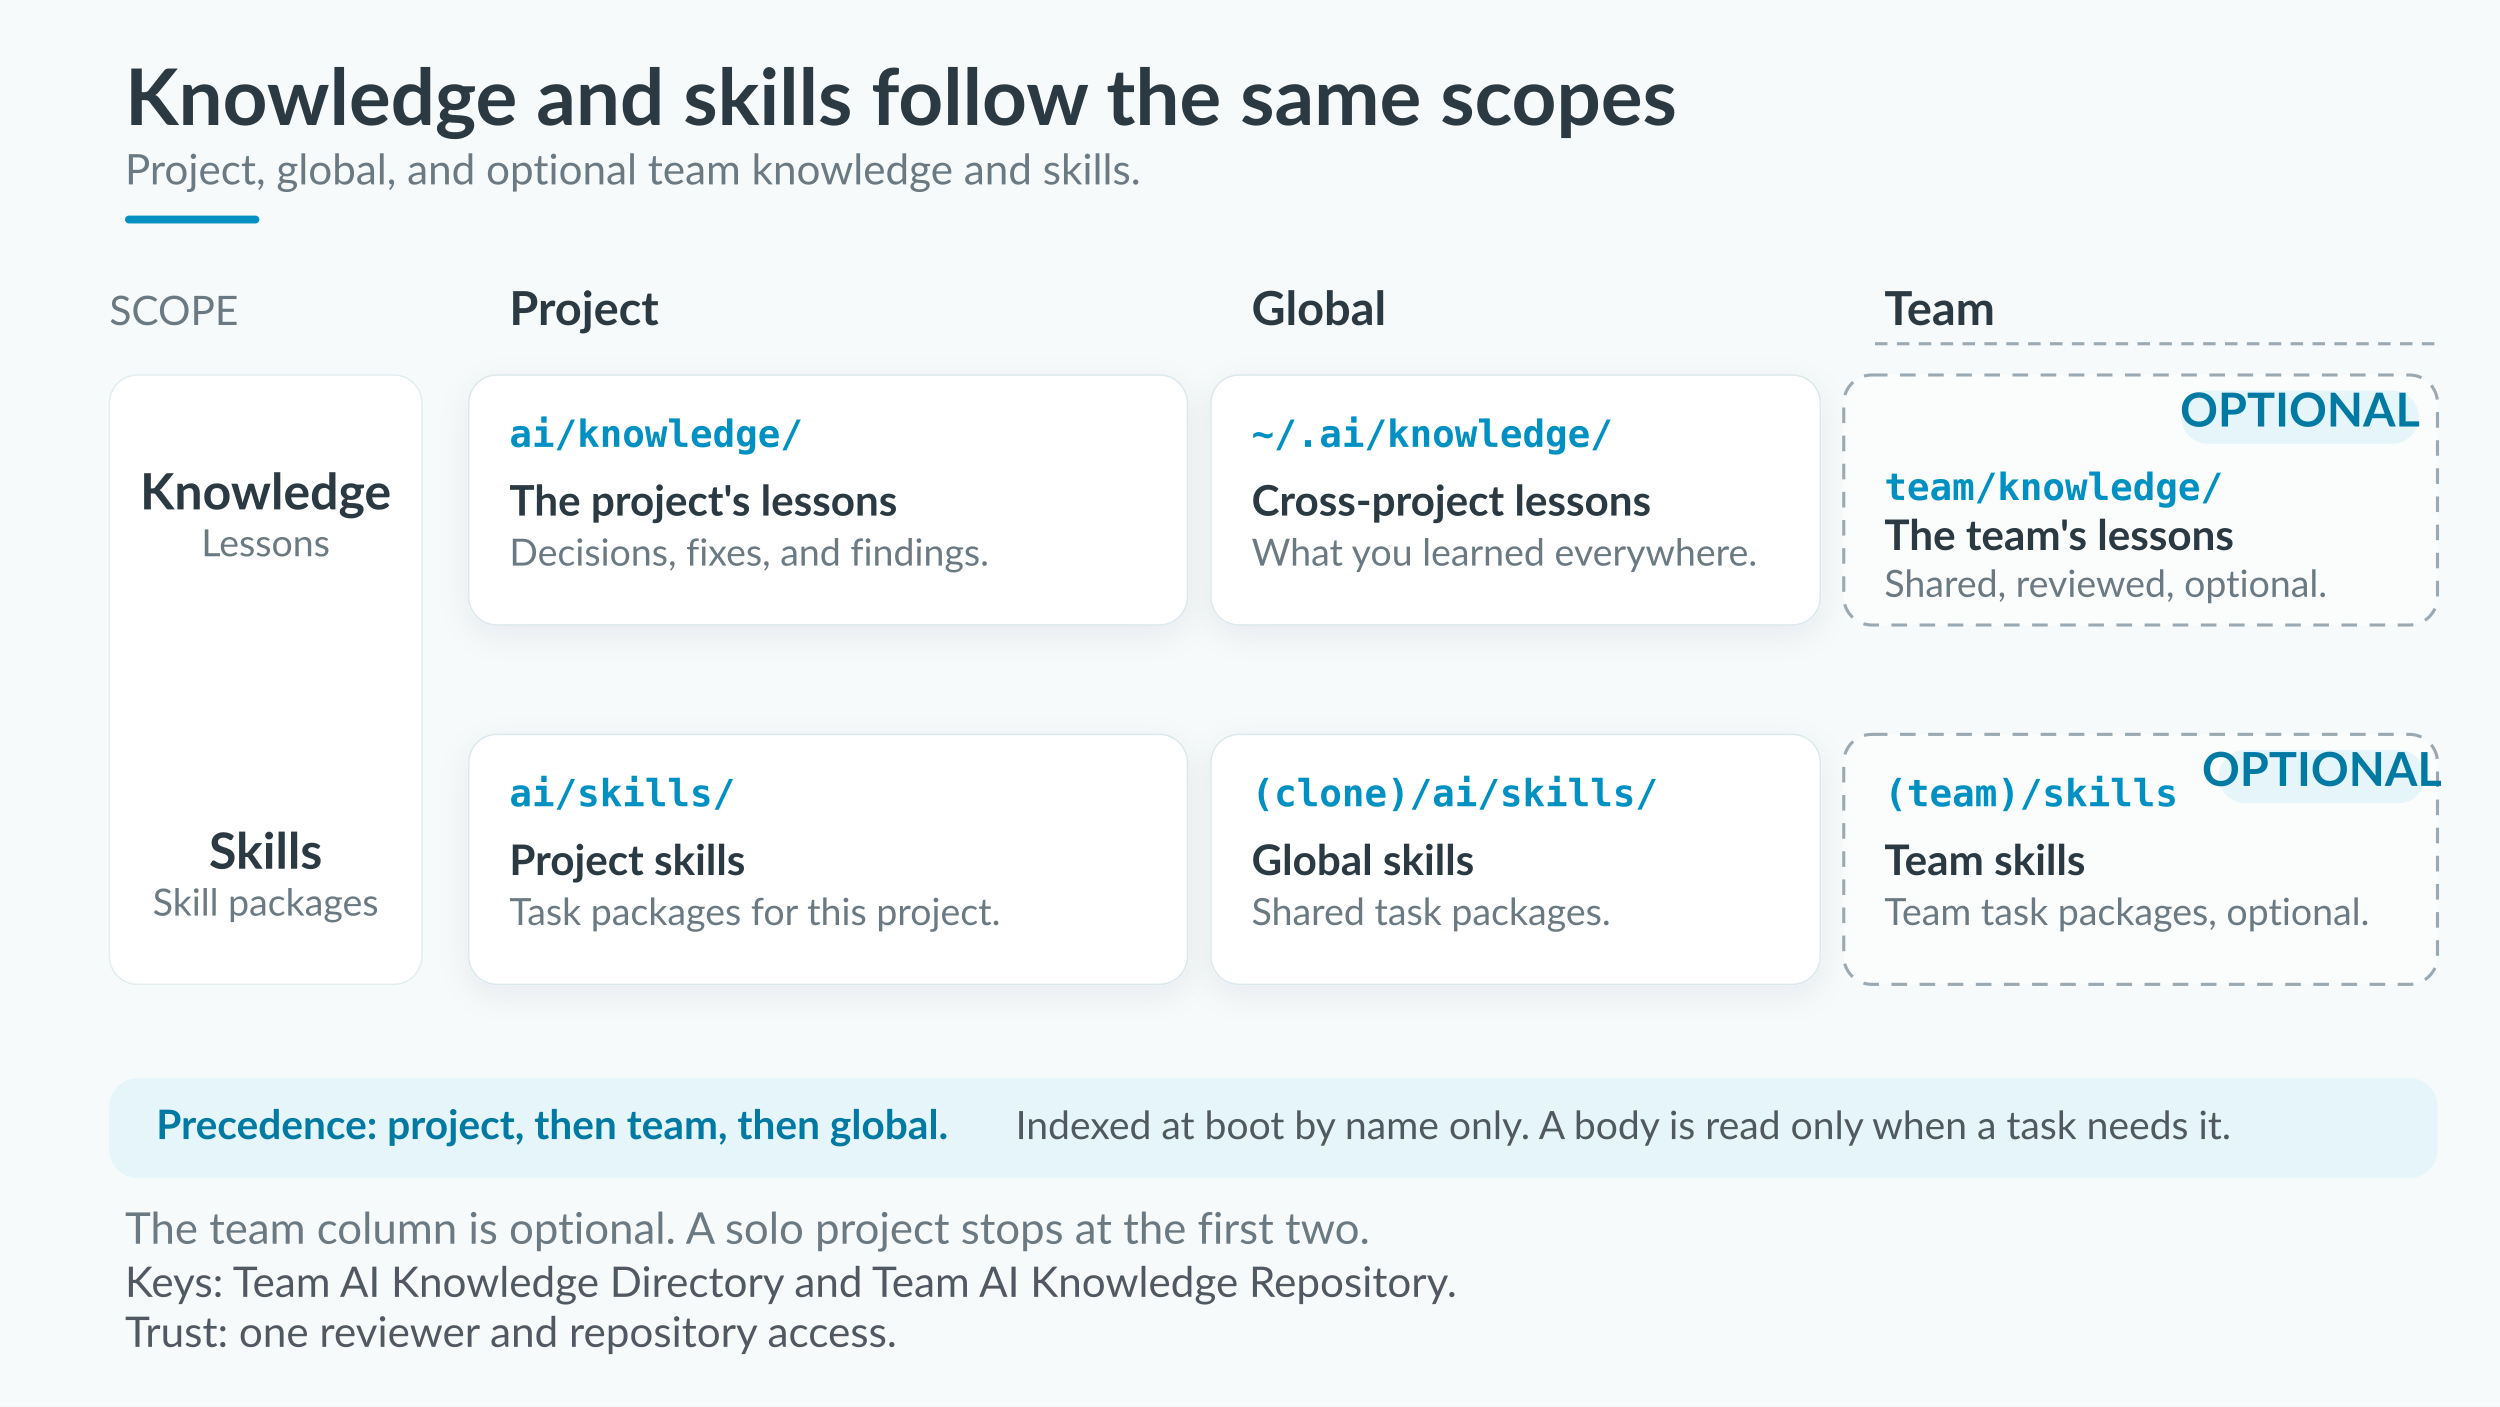
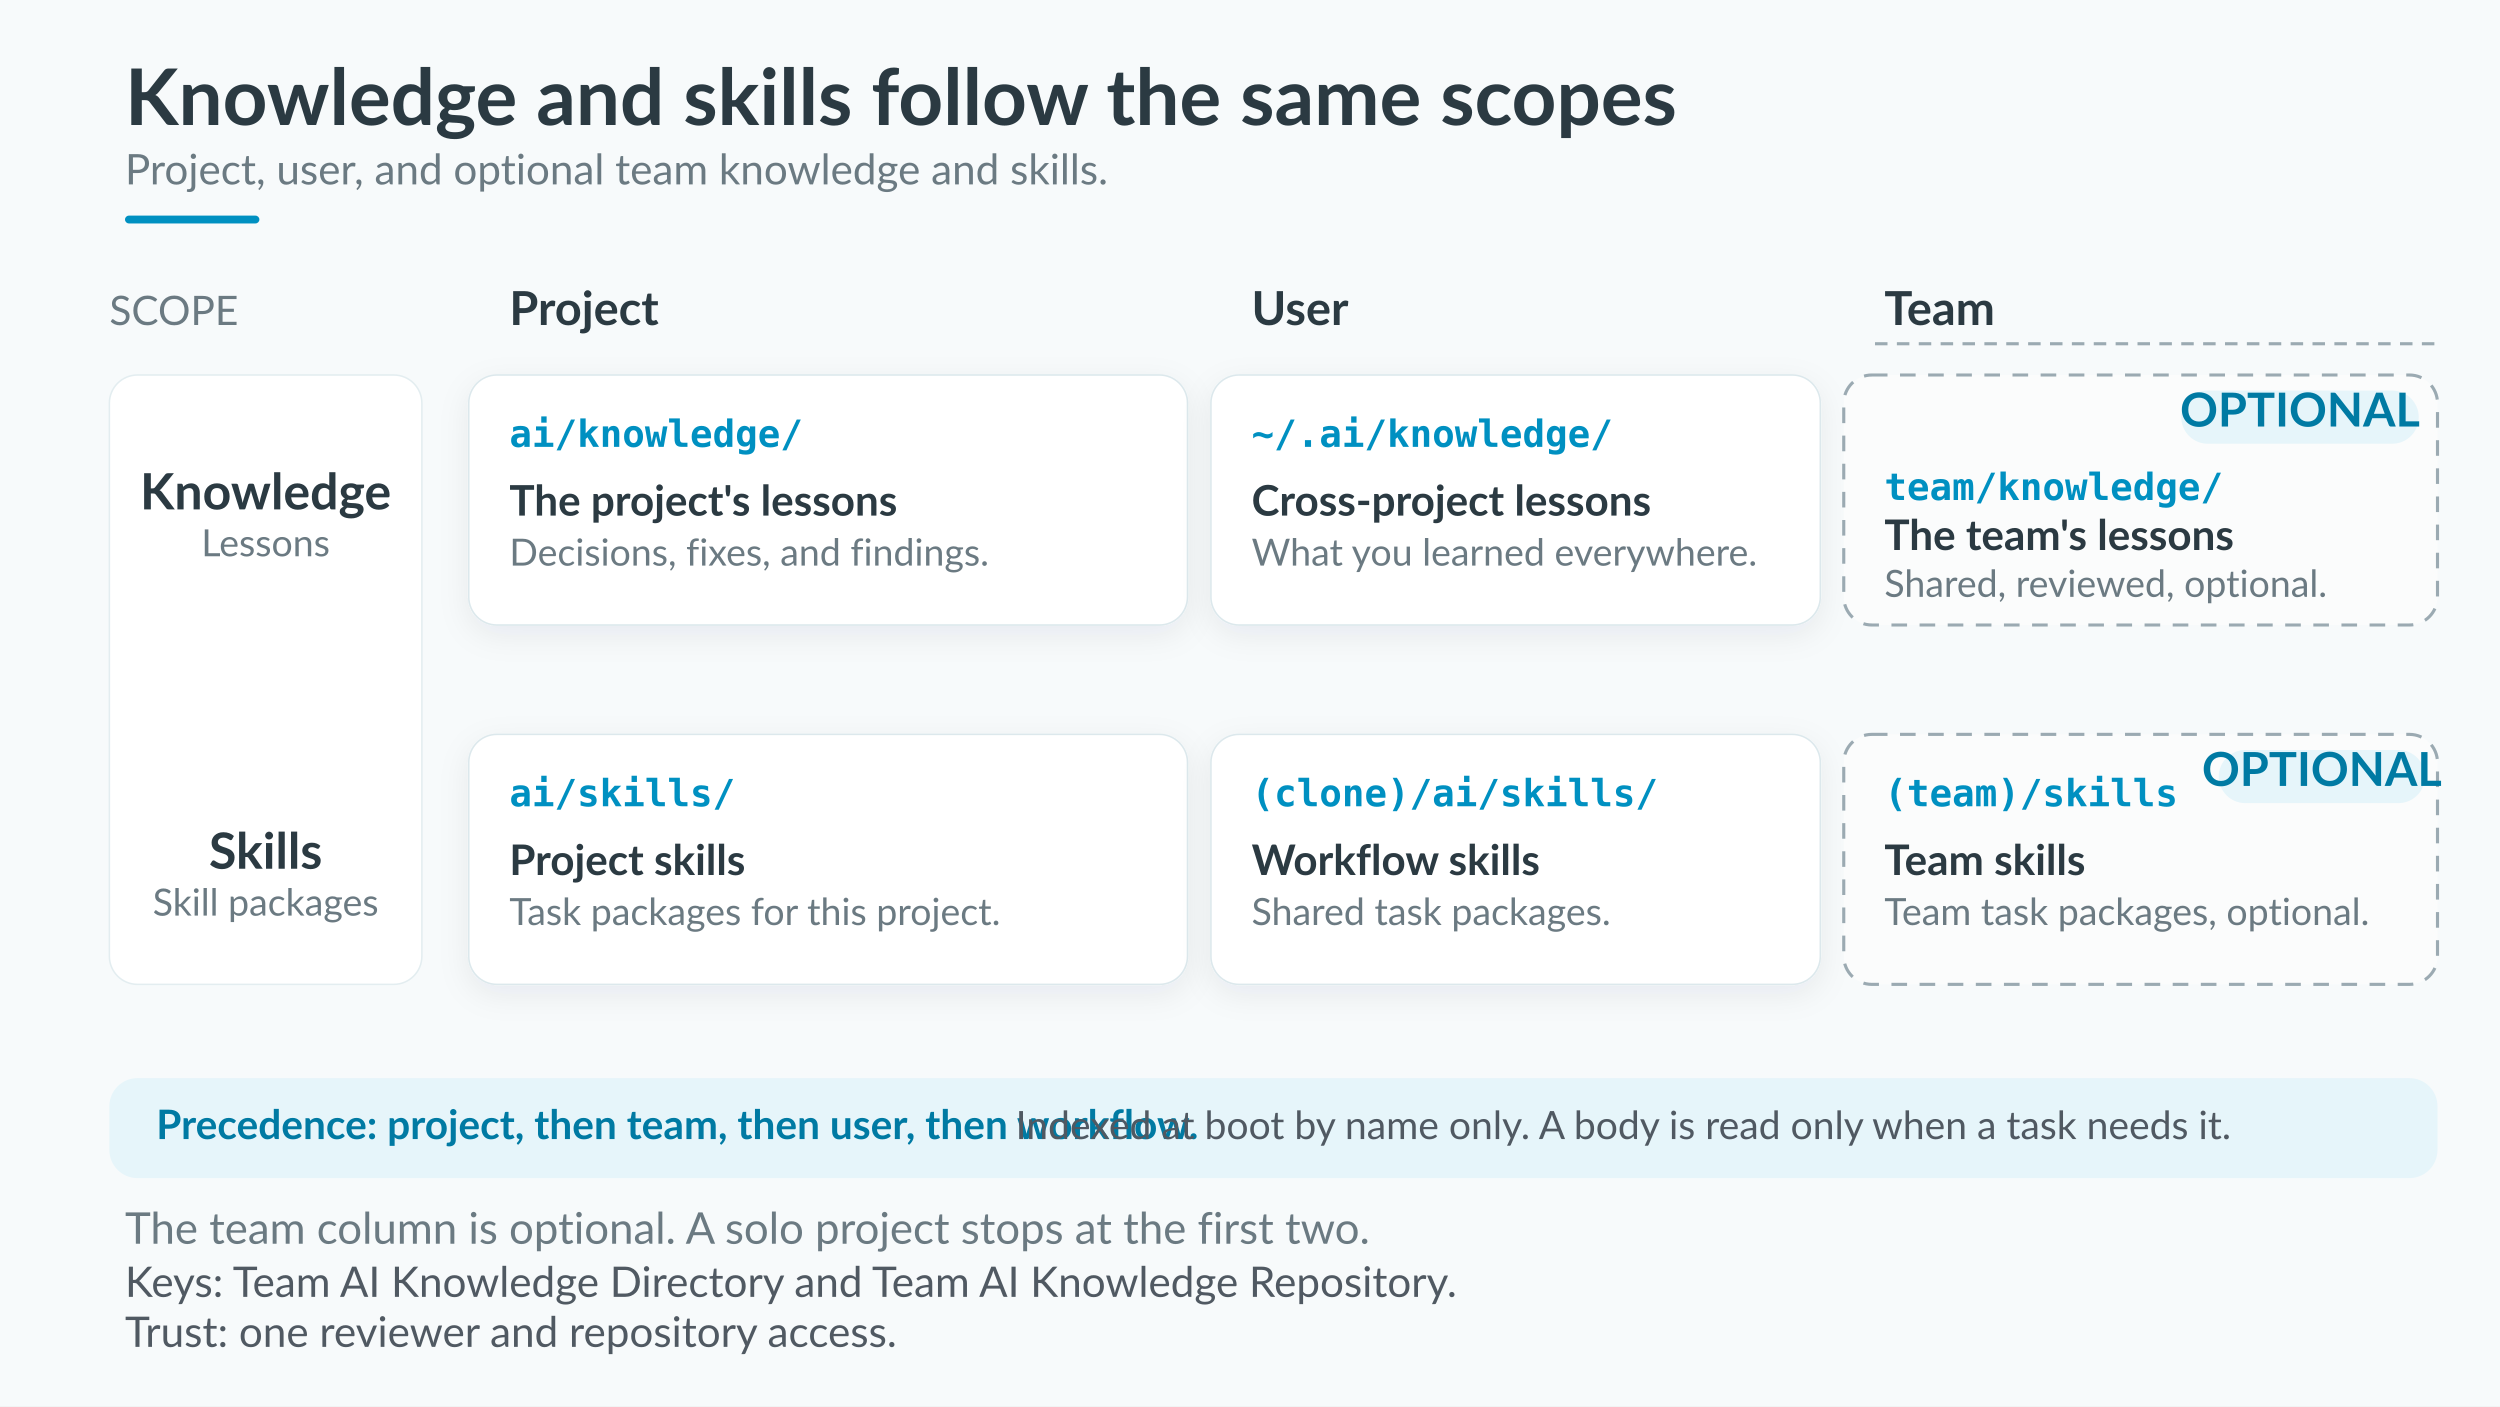
<svg xmlns="http://www.w3.org/2000/svg" viewBox="0 0 1600 900" width="1600" height="900" role="img" aria-labelledby="title desc">
  <style>
    text[font-size="42"] { font-size: 50px; }
    text[font-size="30"] { font-size: 36px; }
    text[font-size="28"] { font-size: 34px; }
    text[font-size="26"] { font-size: 32px; }
    text[font-size="25"] { font-size: 31px; }
    text[font-size="24"] { font-size: 30px; }
    text[font-size="23"] { font-size: 29px; }
    text[font-size="22"] { font-size: 28px; }
    text[font-size="21"] { font-size: 27px; }
    text[font-size="20"] { font-size: 26px; }
    text[font-size="19"] { font-size: 25px; }
    text[font-size="18"] { font-size: 24px; }
    text[font-size="17"] { font-size: 24px; }
    text[font-size="16"] { font-size: 24px; }
    text[font-size="15"] { font-size: 24px; }
    text[font-size="14"] { font-size: 24px; }
  </style>
  <defs>
    <filter id="shadow" x="-15%" y="-15%" width="130%" height="130%">
      <feDropShadow dx="0" dy="6" stdDeviation="10" flood-color="#22313A" flood-opacity="0.07" />
    </filter>
    <marker id="arrow" viewBox="0 0 10 10" refX="9" refY="5" markerWidth="6" markerHeight="6" orient="auto-start-reverse">
      <path d="M 0 0 L 10 5 L 0 10 z" fill="#0090C1" />
    </marker>
  </defs>
  <rect width="1600" height="900" fill="#F7FAFB" />
  <text x="80" y="80" font-family="Lato, Arial, sans-serif" font-size="42" font-weight="700" fill="#2B3A42">Knowledge and skills follow the same scopes</text>
-   <text x="80" y="118" font-family="Lato, Arial, sans-serif" font-size="21" fill="#6B7A82">Project, global, and optional team knowledge and skills.</text>
+   <text x="80" y="118" font-family="Lato, Arial, sans-serif" font-size="21" fill="#6B7A82">Project, user, and optional team knowledge and skills.</text>
  <rect x="80" y="138" width="86" height="5" rx="2.5" fill="#0090C1" />
  <text x="70" y="208" font-family="Lato, Arial, sans-serif" font-size="20" fill="#6B7A82">SCOPE</text>
  <text x="326" y="208" font-family="Lato, Arial, sans-serif" font-size="24" font-weight="700" fill="#2B3A42">Project</text>
-   <text x="801" y="208" font-family="Lato, Arial, sans-serif" font-size="24" font-weight="700" fill="#2B3A42">Global</text>
+   <text x="801" y="208" font-family="Lato, Arial, sans-serif" font-size="24" font-weight="700" fill="#2B3A42">User</text>
  <text x="1206" y="208" font-family="Lato, Arial, sans-serif" font-size="24" font-weight="700" fill="#2B3A42">Team</text>
  <line x1="1200" y1="220" x2="1560" y2="220" stroke="#9BAAB2" stroke-width="2" stroke-dasharray="8 6" />
  <rect x="70" y="240" width="200" height="390" rx="18" fill="#FFFFFF" stroke="#E3EDF0" />
  <text x="170" y="326" text-anchor="middle" font-family="Lato, Arial, sans-serif" font-size="26" font-weight="700" fill="#2B3A42">Knowledge</text>
  <text x="170" y="356" text-anchor="middle" font-family="Lato, Arial, sans-serif" font-size="17" fill="#6B7A82">Lessons</text>
  <text x="170" y="556" text-anchor="middle" font-family="Lato, Arial, sans-serif" font-size="26" font-weight="700" fill="#2B3A42">Skills</text>
  <text x="170" y="586" text-anchor="middle" font-family="Lato, Arial, sans-serif" font-size="17" fill="#6B7A82">Skill packages</text>
  <rect x="300" y="240" width="460" height="160" rx="18" fill="#FFFFFF" stroke="#DCE8EC" filter="url(#shadow)" />
  <text x="326" y="286" font-family="monospace" font-size="18" fill="#0090C1" font-weight="700">ai/knowledge/</text>
  <text x="326" y="330" font-family="Lato, Arial, sans-serif" font-size="21" font-weight="700" fill="#2B3A42">The project's lessons</text>
  <text x="326" y="362" font-family="Lato, Arial, sans-serif" font-size="17" fill="#6B7A82">Decisions, fixes, and findings.</text>
  <rect x="775" y="240" width="390" height="160" rx="18" fill="#FFFFFF" stroke="#DCE8EC" filter="url(#shadow)" />
  <text x="801" y="286" font-family="monospace" font-size="18" fill="#0090C1" font-weight="700">~/.ai/knowledge/</text>
  <text x="801" y="330" font-family="Lato, Arial, sans-serif" font-size="21" font-weight="700" fill="#2B3A42">Cross-project lessons</text>
  <text x="801" y="362" font-family="Lato, Arial, sans-serif" font-size="17" fill="#6B7A82">What you learned everywhere.</text>
  <rect x="1180" y="240" width="380" height="160" rx="18" fill="#FBFCFC" stroke="#9BAAB2" stroke-width="2" stroke-dasharray="10 8" />
  <text x="1206" y="320" font-family="monospace" font-size="18" fill="#0090C1" font-weight="700">team/knowledge/</text>
  <text x="1206" y="352" font-family="Lato, Arial, sans-serif" font-size="21" font-weight="700" fill="#2B3A42">The team's lessons</text>
  <text x="1206" y="382" font-family="Lato, Arial, sans-serif" font-size="17" fill="#6B7A82">Shared, reviewed, optional.</text>
  <rect x="1396" y="250" width="152" height="34" rx="17" fill="#E6F5FA" />
  <text x="1472" y="273" text-anchor="middle" font-family="Lato, Arial, sans-serif" font-size="24" font-weight="700" fill="#007AA3">OPTIONAL</text>
  <rect x="300" y="470" width="460" height="160" rx="18" fill="#FFFFFF" stroke="#DCE8EC" filter="url(#shadow)" />
  <text x="326" y="516" font-family="monospace" font-size="18" fill="#0090C1" font-weight="700">ai/skills/</text>
  <text x="326" y="560" font-family="Lato, Arial, sans-serif" font-size="21" font-weight="700" fill="#2B3A42">Project skills</text>
  <text x="326" y="592" font-family="Lato, Arial, sans-serif" font-size="17" fill="#6B7A82">Task packages for this project.</text>
  <rect x="775" y="470" width="390" height="160" rx="18" fill="#FFFFFF" stroke="#DCE8EC" filter="url(#shadow)" />
  <text x="801" y="516" font-family="monospace" font-size="18" fill="#0090C1" font-weight="700">(clone)/ai/skills/</text>
-   <text x="801" y="560" font-family="Lato, Arial, sans-serif" font-size="21" font-weight="700" fill="#2B3A42">Global skills</text>
+   <text x="801" y="560" font-family="Lato, Arial, sans-serif" font-size="21" font-weight="700" fill="#2B3A42">Workflow skills</text>
  <text x="801" y="592" font-family="Lato, Arial, sans-serif" font-size="17" fill="#6B7A82">Shared task packages.</text>
  <rect x="1180" y="470" width="380" height="160" rx="18" fill="#FBFCFC" stroke="#9BAAB2" stroke-width="2" stroke-dasharray="10 8" />
  <text x="1206" y="516" font-family="monospace" font-size="18" fill="#0090C1" font-weight="700">(team)/skills</text>
  <text x="1206" y="560" font-family="Lato, Arial, sans-serif" font-size="21" font-weight="700" fill="#2B3A42">Team skills</text>
  <text x="1206" y="592" font-family="Lato, Arial, sans-serif" font-size="17" fill="#6B7A82">Team task packages, optional.</text>
  <rect x="1420" y="480" width="132" height="34" rx="17" fill="#E6F5FA" />
  <text x="1486" y="503" text-anchor="middle" font-family="Lato, Arial, sans-serif" font-size="24" font-weight="700" fill="#007AA3">OPTIONAL</text>
  <rect x="70" y="690" width="1490" height="64" rx="18" fill="#E6F5FA" />
-   <text x="100" y="729" font-family="Lato, Arial, sans-serif" font-size="20" font-weight="700" fill="#007AA3">Precedence: project, then team, then global.</text>
+   <text x="100" y="729" font-family="Lato, Arial, sans-serif" font-size="20" font-weight="700" fill="#007AA3">Precedence: project, then team, then user, then workflow.</text>
  <text x="650" y="729" font-family="Lato, Arial, sans-serif" font-size="19" fill="#505962">Indexed at boot by name only. A body is read only when a task needs it.</text>
  <text x="80" y="796" font-family="Lato, Arial, sans-serif" font-size="22" fill="#6B7A82">The team column is optional. A solo project stops at the first two.</text>
  <text x="80" y="830" font-family="Lato, Arial, sans-serif" font-size="21" fill="#505962">Keys: Team AI Knowledge Directory and Team AI Knowledge Repository.</text>
  <text x="80" y="862" font-family="Lato, Arial, sans-serif" font-size="21" fill="#505962">Trust: one reviewer and repository access.</text>
</svg>
